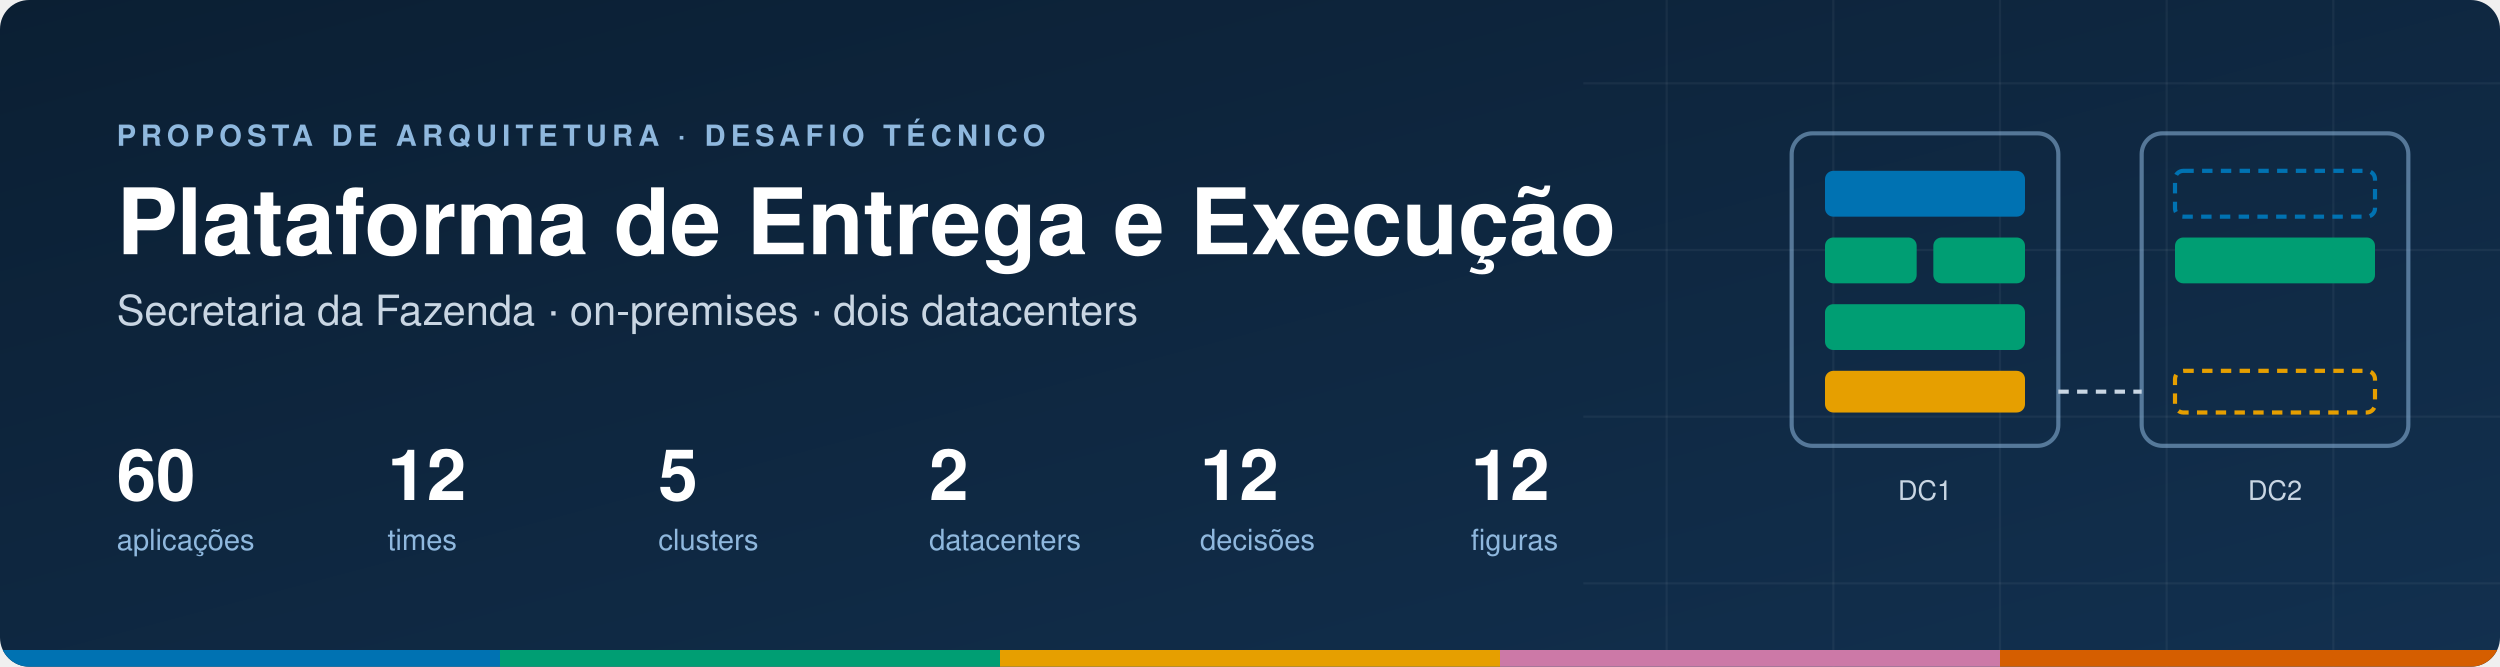
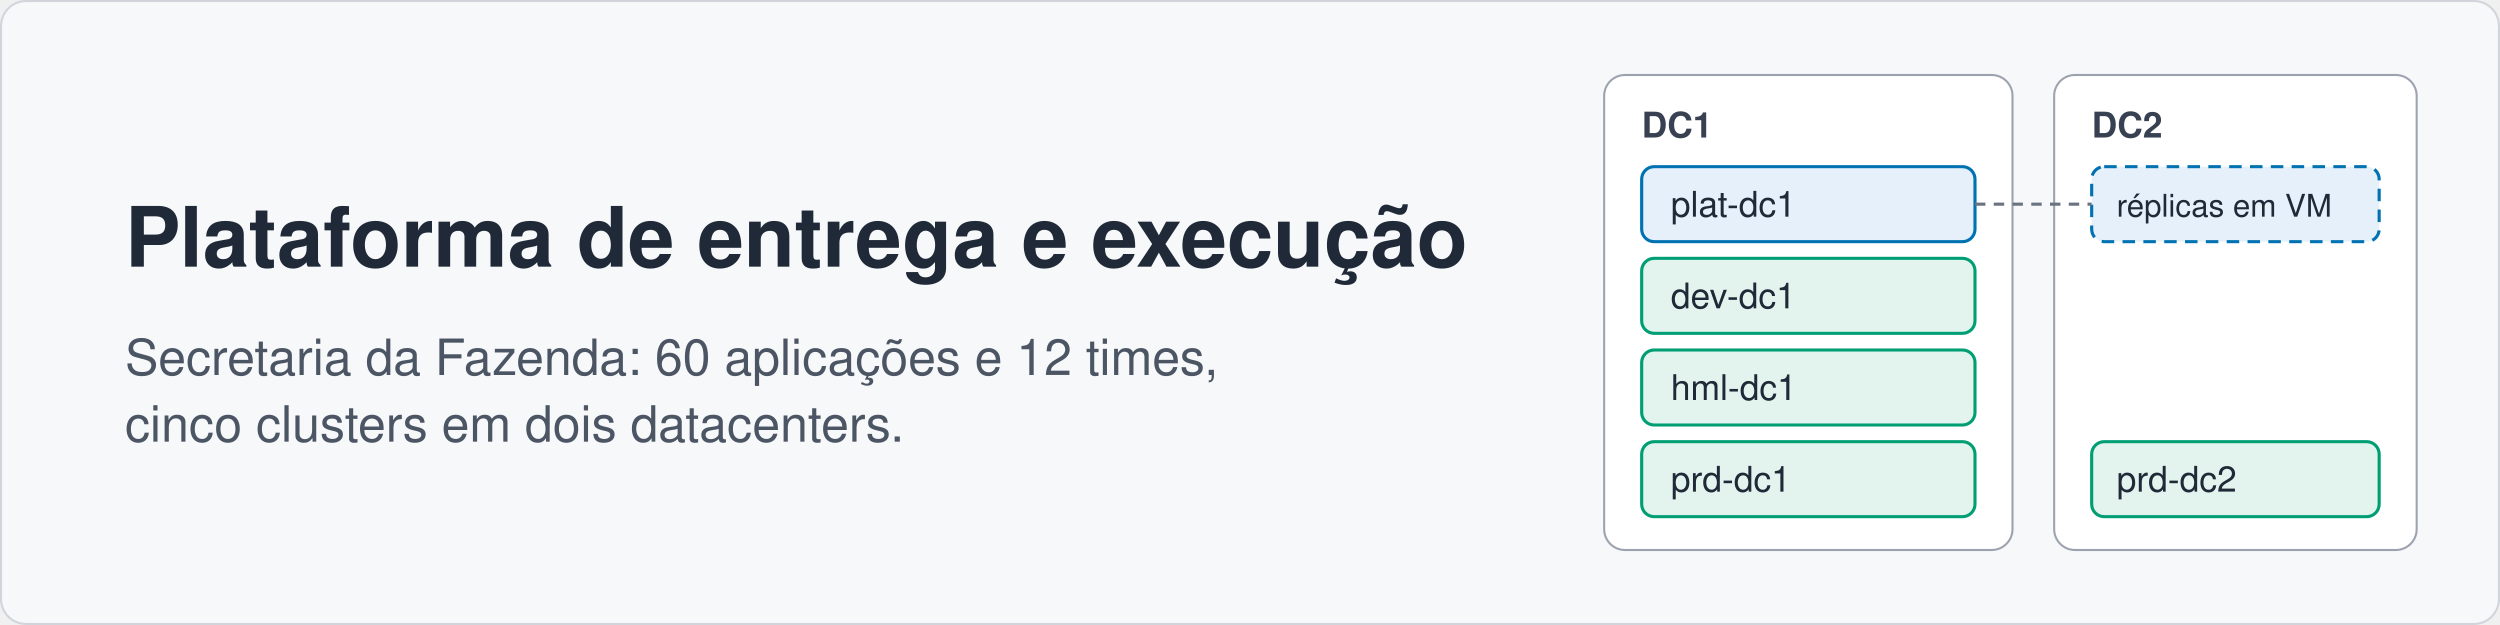
- <svg xmlns="http://www.w3.org/2000/svg" width="1200" height="320" viewBox="0 0 1200 320" font-family="Helvetica, Arial, sans-serif">
-   <defs>
-     <linearGradient id="fundo" x1="0" y1="0" x2="1" y2="1">
-       <stop offset="0" stop-color="#0B1F33" />
-       <stop offset="1" stop-color="#12304F" />
-     </linearGradient>
-     <clipPath id="borda">
-       <rect width="1200" height="320" rx="14" />
-     </clipPath>
-   </defs>
-   <g clip-path="url(#borda)">
-     <rect width="1200" height="320" fill="url(#fundo)" />
-     <g stroke="#FFFFFF" stroke-opacity="0.05">
-       <path d="M800 0v320M880 0v320M960 0v320M1040 0v320M1120 0v320" />
-       <path d="M760 40h440M760 120h440M760 200h440M760 280h440" />
-     </g>
-     <g>
-       <rect x="0" y="312" width="240" height="8" fill="#0072B2" />
-       <rect x="240" y="312" width="240" height="8" fill="#009E73" />
-       <rect x="480" y="312" width="240" height="8" fill="#E69F00" />
-       <rect x="720" y="312" width="240" height="8" fill="#CC79A7" />
-       <rect x="960" y="312" width="240" height="8" fill="#D55E00" />
-     </g>
-     <g transform="translate(860 64)">
-       <rect x="0" y="0" width="128" height="150" rx="10" fill="none" stroke="#8FB8DE" stroke-opacity="0.55" stroke-width="2" />
-       <rect x="168" y="0" width="128" height="150" rx="10" fill="none" stroke="#8FB8DE" stroke-opacity="0.55" stroke-width="2" />
-       <g fill="#0072B2">
-         <rect x="16" y="18" width="96" height="22" rx="4" />
-       </g>
-       <g fill="#009E73">
-         <rect x="16" y="50" width="44" height="22" rx="4" />
-         <rect x="68" y="50" width="44" height="22" rx="4" />
-         <rect x="16" y="82" width="96" height="22" rx="4" />
-       </g>
-       <g fill="#E69F00">
-         <rect x="16" y="114" width="96" height="20" rx="4" />
-       </g>
-       <g fill="#009E73">
-         <rect x="184" y="50" width="96" height="22" rx="4" />
-       </g>
-       <g fill="none" stroke="#E69F00" stroke-width="2" stroke-dasharray="5 4">
-         <rect x="184" y="114" width="96" height="20" rx="4" />
-       </g>
-       <g fill="none" stroke="#0072B2" stroke-width="2" stroke-dasharray="5 4">
-         <rect x="184" y="18" width="96" height="22" rx="4" />
-       </g>
-       <path d="M128 124h40" stroke="#C9D6E3" stroke-width="2" stroke-dasharray="5 4" />
-       <text x="64" y="176" fill="#C9D6E3" font-size="13" text-anchor="middle">DC1</text>
-       <text x="232" y="176" fill="#C9D6E3" font-size="13" text-anchor="middle">DC2</text>
-     </g>
-     <text x="56" y="70" fill="#8FB8DE" font-size="14" font-weight="700" letter-spacing="2.5">PROPOSTA DE ARQUITETURA · DESAFIO TÉCNICO</text>
-     <text x="56" y="122" fill="#FFFFFF" font-size="44" font-weight="700">Plataforma de Entrega e Execução</text>
-     <text x="56" y="156" fill="#C9D6E3" font-size="20">Secretaria da Fazenda · on-premises · dois datacenters</text>
-     <g font-weight="700" fill="#FFFFFF" font-size="34">
-       <text x="56" y="240">60</text>
-       <text x="186" y="240">12</text>
-       <text x="316" y="240">5</text>
-       <text x="446" y="240">2</text>
-       <text x="576" y="240">12</text>
-       <text x="706" y="240">12</text>
-     </g>
-     <g fill="#8FB8DE" font-size="14">
-       <text x="56" y="264">aplicações</text>
-       <text x="186" y="264">times</text>
-       <text x="316" y="264">clusters</text>
-       <text x="446" y="264">datacenters</text>
-       <text x="576" y="264">decisões</text>
-       <text x="706" y="264">figuras</text>
-     </g>
+ <svg xmlns="http://www.w3.org/2000/svg" width="1200" height="300" viewBox="0 0 1200 300" font-family="Helvetica, Arial, sans-serif">
+   <rect x="0.5" y="0.5" width="1199" height="299" rx="12" fill="#F7F8FA" stroke="#D1D5DB" />
+   <text x="60" y="128" fill="#1F2937" font-size="40" font-weight="700">Plataforma de entrega e execução</text>
+   <text x="60" y="180" fill="#4B5563" font-size="24">Secretaria da Fazenda: 60 aplicações e 12 times,</text>
+   <text x="60" y="212" fill="#4B5563" font-size="24">cinco clusters em dois datacenters.</text>
+   <g font-size="17" fill="#1F2937">
+     <rect x="770" y="36" width="196" height="228" rx="10" fill="#FFFFFF" stroke="#9CA3AF" />
+     <text x="788" y="66" font-size="17" font-weight="700" fill="#374151">DC1</text>
+     <rect x="788" y="80" width="160" height="36" rx="6" fill="#E6F0FA" stroke="#0072B2" stroke-width="1.5" />
+     <text x="802" y="104">plat-dc1</text>
+     <rect x="788" y="124" width="160" height="36" rx="6" fill="#E3F4EE" stroke="#009E73" stroke-width="1.5" />
+     <text x="802" y="148">dev-dc1</text>
+     <rect x="788" y="168" width="160" height="36" rx="6" fill="#E3F4EE" stroke="#009E73" stroke-width="1.5" />
+     <text x="802" y="192">hml-dc1</text>
+     <rect x="788" y="212" width="160" height="36" rx="6" fill="#E3F4EE" stroke="#009E73" stroke-width="1.5" />
+     <text x="802" y="236">prd-dc1</text>
+     <rect x="986" y="36" width="174" height="228" rx="10" fill="#FFFFFF" stroke="#9CA3AF" />
+     <text x="1004" y="66" font-size="17" font-weight="700" fill="#374151">DC2</text>
+     <rect x="1004" y="80" width="138" height="36" rx="6" fill="#E6F0FA" stroke="#0072B2" stroke-width="1.5" stroke-dasharray="6 4" />
+     <text x="1016" y="104" font-size="15">réplicas em VM</text>
+     <rect x="1004" y="212" width="138" height="36" rx="6" fill="#E3F4EE" stroke="#009E73" stroke-width="1.5" />
+     <text x="1016" y="236">prd-dc2</text>
+     <path d="M948 98H1004" stroke="#6B7280" stroke-width="1.5" stroke-dasharray="5 4" fill="none" />
  </g>
</svg>
